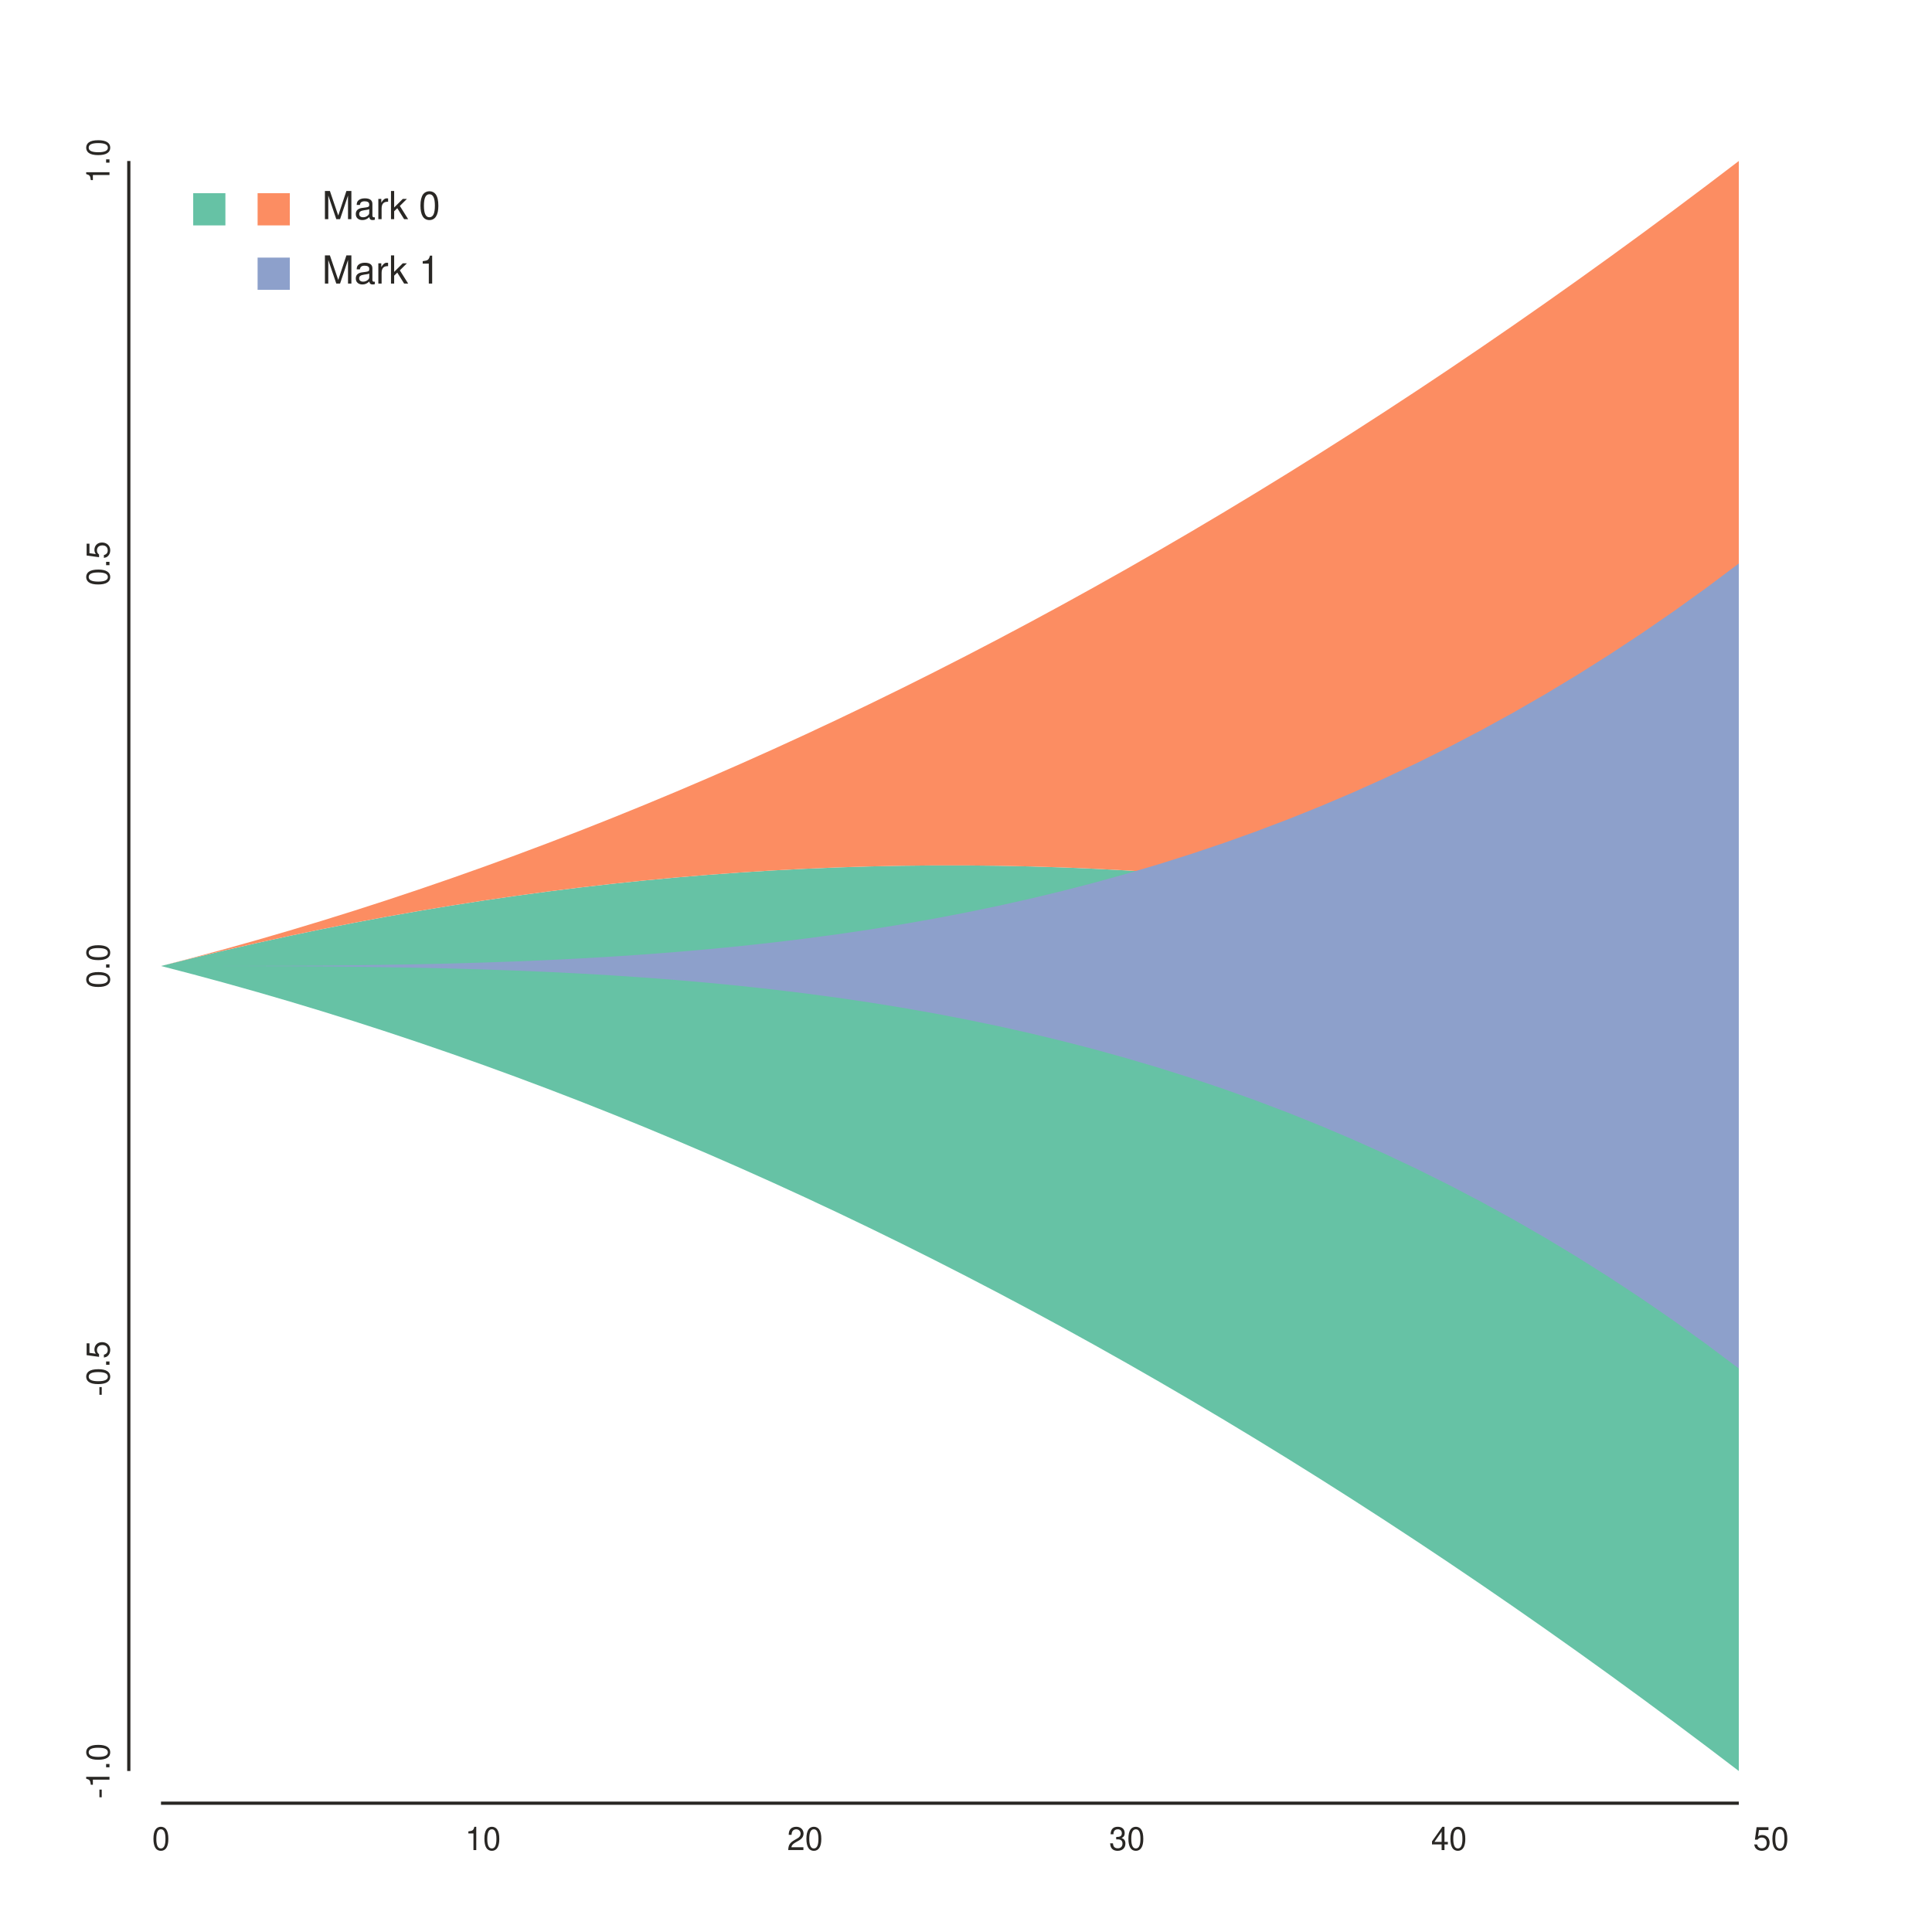
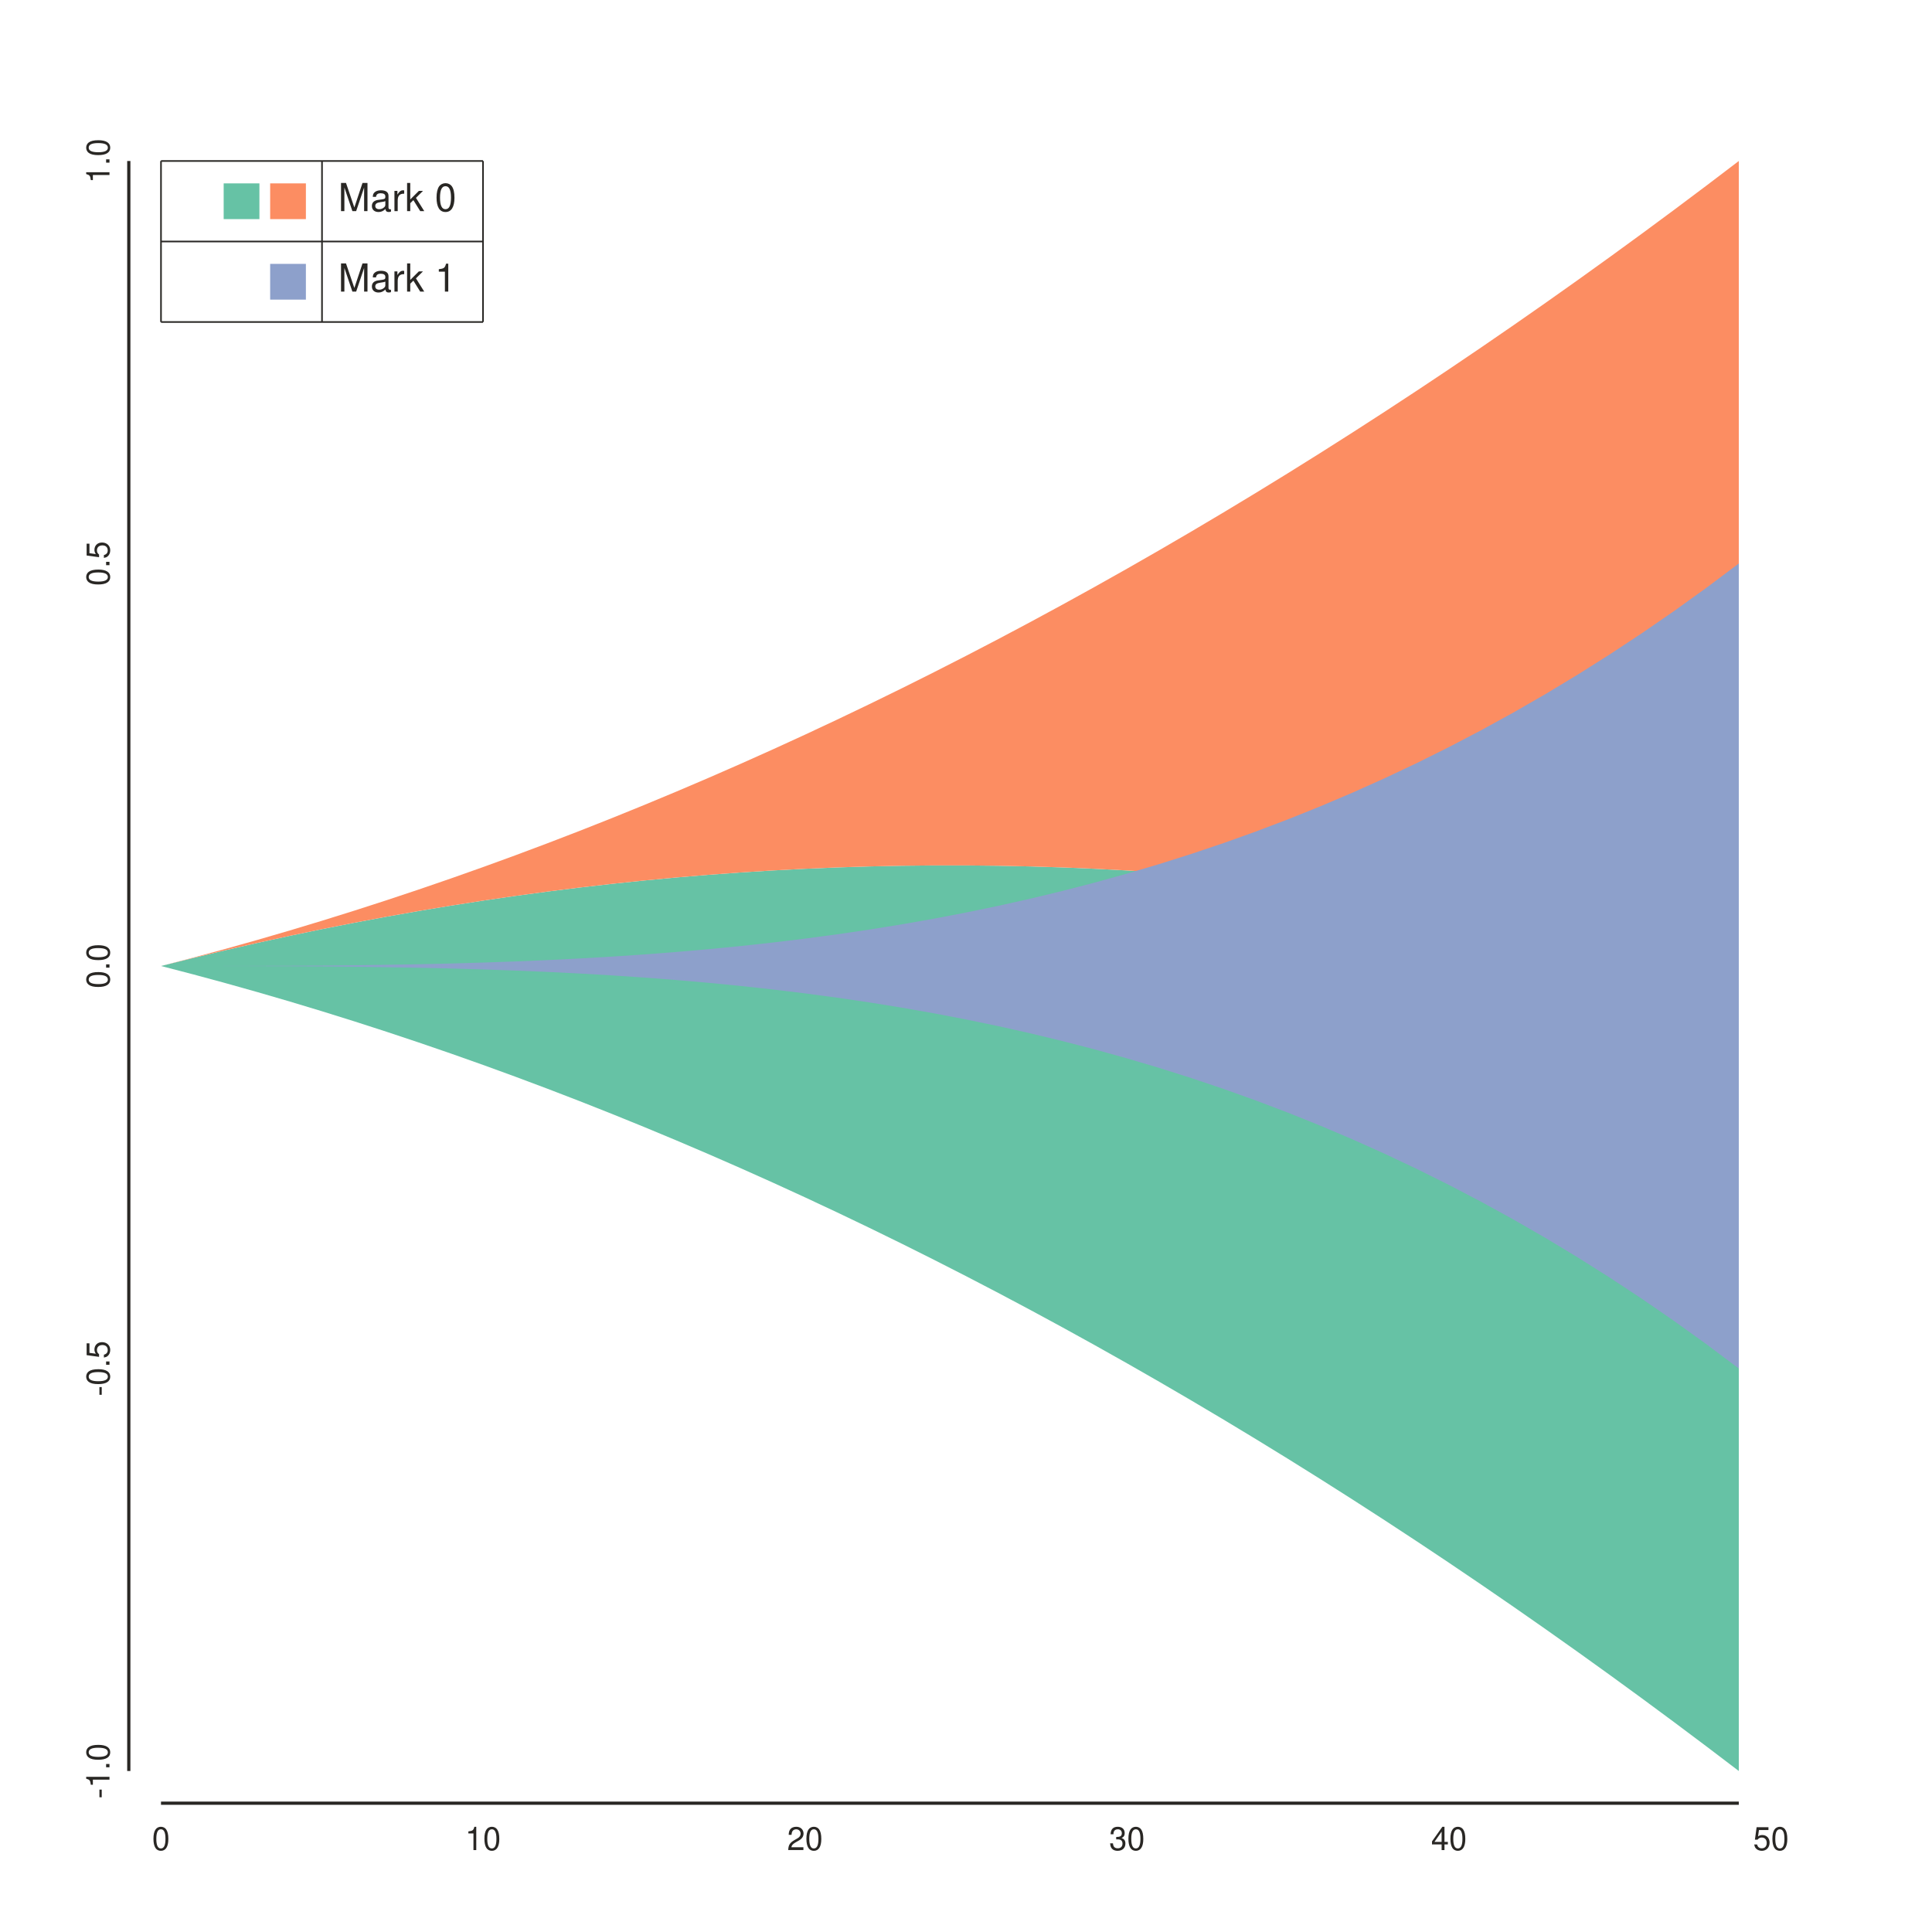
- <svg xmlns="http://www.w3.org/2000/svg" class="toyplot-canvas-Canvas" height="600px" id="t5a651d3bc6c3402080241bec1d92460d" preserveAspectRatio="xMidYMid meet" style="background-color:transparent;fill:rgb(16.1%,15.3%,14.1%);fill-opacity:1.0;font-family:Helvetica;font-size:12px;opacity:1.0;stroke:rgb(16.1%,15.3%,14.1%);stroke-opacity:1.0;stroke-width:1.0" viewBox="0 0 600 600" width="600px">
-   <g class="toyplot-coordinates-Cartesian" id="t4a988f9499af411ba65c8478925acfea">
-     <clipPath id="tba329f0ca48f457caf3fe06a83f50222">
+ <svg xmlns="http://www.w3.org/2000/svg" class="toyplot-canvas-Canvas" height="600px" id="t7785990986584b8ba01fb942bd5f221e" preserveAspectRatio="xMidYMid meet" style="background-color:transparent;fill:rgb(16.1%,15.3%,14.1%);fill-opacity:1.0;font-family:Helvetica;font-size:12px;opacity:1.0;stroke:rgb(16.1%,15.3%,14.1%);stroke-opacity:1.0;stroke-width:1.0" viewBox="0 0 600 600" width="600px">
+   <g class="toyplot-coordinates-Cartesian" id="tb43118e1a4684104bef024a6b3c0179c">
+     <clipPath id="t16cd3470dfa94814a75d94ebfc5a5765">
      <rect height="520.0" width="520.0" x="40.0" y="40.0" />
    </clipPath>
-     <g clip-path="url(#tba329f0ca48f457caf3fe06a83f50222)">
-       <g class="toyplot-mark-FillMagnitudes" id="t44358cabc62d4ab185d129133e2aaa70" style="stroke:none">
+     <g clip-path="url(#t16cd3470dfa94814a75d94ebfc5a5765)">
+       <g class="toyplot-mark-FillMagnitudes" id="t16c1950a962d40658e45a17c74471863" style="stroke:none">
        <polygon points="50.0,300.0 60.0,302.603 70.0,305.31 80.0,308.122 90.0,311.037 100.0,314.057 110.0,317.18 120,320.408 130.0,323.74 140.0,327.176 150.0,330.716 160.0,334.361 170.0,338.109 180.0,341.962 190,345.918 200.0,349.979 210.0,354.144 220.0,358.413 230.0,362.786 240.0,367.264 250.0,371.845 260.0,376.531 270.0,381.32 280.0,386.214 290.0,391.212 300.0,396.314 310.0,401.52 320.0,406.83 330,412.245 340.0,417.763 350.0,423.386 360.0,429.113 370.0,434.944 380.0,440.879 390.0,446.918 400.0,453.061 410.0,459.309 420.0,465.66 430.0,472.116 440.0,478.676 450.0,485.339 460.0,492.107 470.0,498.98 480.0,505.956 490.0,513.036 500.0,520.221 510.0,527.509 520.0,534.902 530.0,542.399 540.0,550.0 540.0,300.0 530.0,297.501 520.0,295.106 510.0,292.815 500.0,290.629 490.0,288.546 480.0,286.568 470.0,284.694 460.0,282.924 450.0,281.258 440.0,279.696 430.0,278.238 420.0,276.885 410.0,275.635 400.0,274.49 390.0,273.449 380.0,272.511 370.0,271.678 360.0,270.95 350.0,270.325 340.0,269.804 330,269.388 320.0,269.075 310.0,268.867 300.0,268.763 290.0,268.763 280.0,268.867 270.0,269.075 260.0,269.388 250.0,269.804 240.0,270.325 230.0,270.95 220.0,271.678 210.0,272.511 200.0,273.449 190,274.49 180.0,275.635 170.0,276.885 160.0,278.238 150.0,279.696 140.0,281.258 130.0,282.924 120,284.694 110.0,286.568 100.0,288.546 90.0,290.629 80.0,292.815 70.0,295.106 60.0,297.501 50.0,300.0" style="fill:rgb(40%,76.1%,64.7%);fill-opacity:1.0;opacity:1.0;stroke:none" />
        <polygon points="50.0,300.0 60.0,297.501 70.0,295.106 80.0,292.815 90.0,290.629 100.0,288.546 110.0,286.568 120,284.694 130.0,282.924 140.0,281.258 150.0,279.696 160.0,278.238 170.0,276.885 180.0,275.635 190,274.49 200.0,273.449 210.0,272.511 220.0,271.678 230.0,270.95 240.0,270.325 250.0,269.804 260.0,269.388 270.0,269.075 280.0,268.867 290.0,268.763 300.0,268.763 310.0,268.867 320.0,269.075 330,269.388 340.0,269.804 350.0,270.325 360.0,270.95 370.0,271.678 380.0,272.511 390.0,273.449 400.0,274.49 410.0,275.635 420.0,276.885 430.0,278.238 440.0,279.696 450.0,281.258 460.0,282.924 470.0,284.694 480.0,286.568 490.0,288.546 500.0,290.629 510.0,292.815 520.0,295.106 530.0,297.501 540.0,300.0 540.0,50.0 530.0,57.601 520.0,65.098 510.0,72.491 500.0,79.779 490.0,86.964 480.0,94.044 470.0,101.02 460.0,107.893 450.0,114.661 440.0,121.324 430.0,127.884 420.0,134.34 410.0,140.691 400.0,146.939 390.0,153.082 380.0,159.121 370.0,165.056 360.0,170.887 350.0,176.614 340.0,182.237 330,187.755 320.0,193.17 310.0,198.48 300.0,203.686 290.0,208.788 280.0,213.786 270.0,218.68 260.0,223.469 250.0,228.155 240.0,232.736 230.0,237.214 220.0,241.587 210.0,245.856 200.0,250.021 190,254.082 180.0,258.038 170.0,261.891 160.0,265.639 150.0,269.284 140.0,272.824 130.0,276.26 120,279.592 110.0,282.82 100.0,285.943 90.0,288.963 80.0,291.878 70.0,294.69 60.0,297.397 50.0,300.0" style="fill:rgb(98.8%,55.3%,38.4%);fill-opacity:1.0;opacity:1.0;stroke:none" />
      </g>
-       <g class="toyplot-mark-FillMagnitudes" id="ta2c5246823284cfcb668ebe8fb7ce9c6" style="stroke:none">
+       <g class="toyplot-mark-FillMagnitudes" id="te50a9ab7f66540089a4eebc330c29a11" style="stroke:none">
        <polygon points="50.0,300.0 60.0,300.001 70.0,300.008 80.0,300.029 90.0,300.068 100.0,300.133 110.0,300.229 120,300.364 130.0,300.544 140.0,300.775 150.0,301.062 160.0,301.414 170.0,301.836 180.0,302.334 190,302.915 200.0,303.586 210.0,304.352 220.0,305.22 230.0,306.196 240.0,307.288 250.0,308.5 260.0,309.84 270.0,311.313 280.0,312.927 290.0,314.688 300.0,316.601 310.0,318.674 320.0,320.913 330,323.324 340.0,325.913 350.0,328.687 360.0,331.652 370.0,334.815 380.0,338.182 390.0,341.76 400.0,345.554 410.0,349.571 420.0,353.818 430.0,358.301 440.0,363.025 450.0,367.999 460.0,373.227 470.0,378.717 480.0,384.475 490.0,390.507 500.0,396.819 510.0,403.418 520.0,410.31 530.0,417.502 540.0,425.0 540.0,175.0 530.0,182.498 520.0,189.69 510.0,196.582 500.0,203.181 490.0,209.493 480.0,215.525 470.0,221.283 460.0,226.773 450.0,232.001 440.0,236.975 430.0,241.699 420.0,246.182 410.0,250.429 400.0,254.446 390.0,258.24 380.0,261.818 370.0,265.185 360.0,268.348 350.0,271.313 340.0,274.087 330,276.676 320.0,279.087 310.0,281.326 300.0,283.399 290.0,285.312 280.0,287.073 270.0,288.687 260.0,290.16 250.0,291.5 240.0,292.712 230.0,293.804 220.0,294.78 210.0,295.648 200.0,296.414 190,297.085 180.0,297.666 170.0,298.164 160.0,298.586 150.0,298.938 140.0,299.225 130.0,299.456 120,299.636 110.0,299.771 100.0,299.867 90.0,299.932 80.0,299.971 70.0,299.992 60.0,299.999 50.0,300.0" style="fill:rgb(55.3%,62.7%,79.6%);fill-opacity:1.0;opacity:1.0;stroke:none" />
      </g>
    </g>
-     <g class="toyplot-coordinates-Axis" id="t64b3657afd174d11a637a8b1819d9680" transform="translate(50.0,550.0)translate(0,10.0)">
+     <g class="toyplot-coordinates-Axis" id="tac66545645e7410a9b7daebd65570d7d" transform="translate(50.0,550.0)translate(0,10.0)">
      <line style="" x1="0" x2="490.0" y1="0" y2="0" />
      <g>
        <g transform="translate(0.0,6)">
          <text style="fill:rgb(16.1%,15.3%,14.1%);fill-opacity:1.0;font-family:helvetica;font-size:10.0;font-weight:normal;stroke:none;vertical-align:baseline;white-space:pre" x="-2.78" y="8.555">0</text>
        </g>
        <g transform="translate(100.0,6)">
          <text style="fill:rgb(16.1%,15.3%,14.1%);fill-opacity:1.0;font-family:helvetica;font-size:10.0;font-weight:normal;stroke:none;vertical-align:baseline;white-space:pre" x="-5.56" y="8.555">10</text>
        </g>
        <g transform="translate(200.0,6)">
          <text style="fill:rgb(16.1%,15.3%,14.1%);fill-opacity:1.0;font-family:helvetica;font-size:10.0;font-weight:normal;stroke:none;vertical-align:baseline;white-space:pre" x="-5.56" y="8.555">20</text>
        </g>
        <g transform="translate(300.0,6)">
          <text style="fill:rgb(16.1%,15.3%,14.1%);fill-opacity:1.0;font-family:helvetica;font-size:10.0;font-weight:normal;stroke:none;vertical-align:baseline;white-space:pre" x="-5.56" y="8.555">30</text>
        </g>
        <g transform="translate(400.0,6)">
          <text style="fill:rgb(16.1%,15.3%,14.1%);fill-opacity:1.0;font-family:helvetica;font-size:10.0;font-weight:normal;stroke:none;vertical-align:baseline;white-space:pre" x="-5.56" y="8.555">40</text>
        </g>
        <g transform="translate(500.0,6)">
          <text style="fill:rgb(16.1%,15.3%,14.1%);fill-opacity:1.0;font-family:helvetica;font-size:10.0;font-weight:normal;stroke:none;vertical-align:baseline;white-space:pre" x="-5.56" y="8.555">50</text>
        </g>
      </g>
      <g class="toyplot-coordinates-Axis-coordinates" style="visibility:hidden" transform="">
        <line style="stroke:rgb(43.9%,50.2%,56.5%);stroke-opacity:1.0;stroke-width:1.0" x1="0" x2="0" y1="-3.0" y2="4.5" />
        <text style="alignment-baseline:alphabetic;fill:rgb(43.9%,50.2%,56.5%);fill-opacity:1.0;font-size:10px;font-weight:normal;stroke:none;text-anchor:middle" x="0" y="-6" />
      </g>
    </g>
-     <g class="toyplot-coordinates-Axis" id="tc76d587a10304ed2bddba1cde5e03b44" transform="translate(50.0,550.0)rotate(-90.0)translate(0,-10.0)">
+     <g class="toyplot-coordinates-Axis" id="tf456f87315dc48c49476d0de044c34ad" transform="translate(50.0,550.0)rotate(-90.0)translate(0,-10.0)">
      <line style="" x1="0" x2="500.0" y1="0" y2="0" />
      <g>
        <g transform="translate(0.0,-6)">
          <text style="fill:rgb(16.1%,15.3%,14.1%);fill-opacity:1.0;font-family:helvetica;font-size:10.0;font-weight:normal;stroke:none;vertical-align:baseline;white-space:pre" x="-8.615" y="-4.4408920985e-16">-1.0</text>
        </g>
        <g transform="translate(125.0,-6)">
          <text style="fill:rgb(16.1%,15.3%,14.1%);fill-opacity:1.0;font-family:helvetica;font-size:10.0;font-weight:normal;stroke:none;vertical-align:baseline;white-space:pre" x="-8.615" y="-4.4408920985e-16">-0.5</text>
        </g>
        <g transform="translate(250.0,-6)">
          <text style="fill:rgb(16.1%,15.3%,14.1%);fill-opacity:1.0;font-family:helvetica;font-size:10.0;font-weight:normal;stroke:none;vertical-align:baseline;white-space:pre" x="-6.95" y="-4.4408920985e-16">0.0</text>
        </g>
        <g transform="translate(375.0,-6)">
          <text style="fill:rgb(16.1%,15.3%,14.1%);fill-opacity:1.0;font-family:helvetica;font-size:10.0;font-weight:normal;stroke:none;vertical-align:baseline;white-space:pre" x="-6.95" y="-4.4408920985e-16">0.5</text>
        </g>
        <g transform="translate(500.0,-6)">
          <text style="fill:rgb(16.1%,15.3%,14.1%);fill-opacity:1.0;font-family:helvetica;font-size:10.0;font-weight:normal;stroke:none;vertical-align:baseline;white-space:pre" x="-6.95" y="-4.4408920985e-16">1.0</text>
        </g>
      </g>
      <g class="toyplot-coordinates-Axis-coordinates" style="visibility:hidden" transform="">
        <line style="stroke:rgb(43.9%,50.2%,56.5%);stroke-opacity:1.0;stroke-width:1.0" x1="0" x2="0" y1="3.0" y2="-4.5" />
        <text style="alignment-baseline:hanging;fill:rgb(43.9%,50.2%,56.5%);fill-opacity:1.0;font-size:10px;font-weight:normal;stroke:none;text-anchor:middle" x="0" y="6" />
      </g>
    </g>
  </g>
-   <rect class="toyplot-mark-Legend" height="50.0" id="t3b7c1798fe774abaacb0479a9b05fc21" style="fill:none;stroke:none" width="50.0" x="50.0" y="50.0" />
-   <g style="fill:rgb(40%,76.1%,64.7%);fill-opacity:1.0;stroke:none">
-     <rect height="10.0" transform="rotate(0, 65.0, 65.0)" width="10.0" x="60.0" y="60.0" />
-   </g>
-   <g style="fill:rgb(98.8%,55.3%,38.4%);fill-opacity:1.0;stroke:none">
-     <rect height="10.0" transform="rotate(0, 85.0, 65.0)" width="10.0" x="80.0" y="60.0" />
-   </g>
-   <g transform="translate(100.0,65.0)">
-     <text style="fill:rgb(16.1%,15.3%,14.1%);fill-opacity:1.0;font-family:helvetica;font-size:12.0;font-weight:normal;stroke:none;vertical-align:baseline;white-space:pre" x="0" y="3.066">Mark 0</text>
-   </g>
-   <g style="fill:rgb(55.3%,62.7%,79.6%);fill-opacity:1.0;stroke:none">
-     <rect height="10.0" transform="rotate(0, 85.0, 85.0)" width="10.0" x="80.0" y="80.0" />
-   </g>
-   <g transform="translate(100.0,85.0)">
-     <text style="fill:rgb(16.1%,15.3%,14.1%);fill-opacity:1.0;font-family:helvetica;font-size:12.0;font-weight:normal;stroke:none;vertical-align:baseline;white-space:pre" x="0" y="3.066">Mark 1</text>
+   <g class="toyplot-coordinates-Table" id="t6a838a444c6145569cec0807ed71496d">
+     <g transform="translate(95.0,62.5)">
+       <g style="fill:rgb(40%,76.1%,64.7%);fill-opacity:1.0;stroke:none">
+         <rect height="11.1" transform="rotate(0, -19.986, -4.4408920985006262e-16)" width="11.1" x="-25.536" y="-5.55" />
+       </g>
+       <text style="fill:rgb(16.1%,15.3%,14.1%);fill-opacity:1.0;font-family:helvetica;font-size:12.0;font-weight:normal;stroke:none;vertical-align:baseline;white-space:pre" x="-14.436" y="3.066"> </text>
+       <g style="fill:rgb(98.8%,55.3%,38.4%);fill-opacity:1.0;stroke:none">
+         <rect height="11.1" transform="rotate(0, -5.55, -4.4408920985006262e-16)" width="11.1" x="-11.1" y="-5.55" />
+       </g>
+     </g>
+     <g transform="translate(105.0,62.5)">
+       <text style="fill:rgb(16.1%,15.3%,14.1%);fill-opacity:1.0;font-family:helvetica;font-size:12.0;font-weight:normal;stroke:none;vertical-align:baseline;white-space:pre" x="0" y="3.066">Mark 0</text>
+     </g>
+     <g transform="translate(95.0,87.5)">
+       <g style="fill:rgb(55.3%,62.7%,79.6%);fill-opacity:1.0;stroke:none">
+         <rect height="11.1" transform="rotate(0, -5.55, -4.4408920985006262e-16)" width="11.1" x="-11.1" y="-5.55" />
+       </g>
+     </g>
+     <g transform="translate(105.0,87.5)">
+       <text style="fill:rgb(16.1%,15.3%,14.1%);fill-opacity:1.0;font-family:helvetica;font-size:12.0;font-weight:normal;stroke:none;vertical-align:baseline;white-space:pre" x="0" y="3.066">Mark 1</text>
+     </g>
+     <line style="stroke:rgb(16.1%,15.3%,14.1%);stroke-opacity:1.0;stroke-width:0.5" x1="50.0" x2="150.0" y1="50.0" y2="50.0" />
+     <line style="stroke:rgb(16.1%,15.3%,14.1%);stroke-opacity:1.0;stroke-width:0.5" x1="50.0" x2="150.0" y1="75.0" y2="75.0" />
+     <line style="stroke:rgb(16.1%,15.3%,14.1%);stroke-opacity:1.0;stroke-width:0.5" x1="50.0" x2="150.0" y1="100.0" y2="100.0" />
+     <line style="stroke:rgb(16.1%,15.3%,14.1%);stroke-opacity:1.0;stroke-width:0.5" x1="50.0" x2="50.0" y1="50.0" y2="100.0" />
+     <line style="stroke:rgb(16.1%,15.3%,14.1%);stroke-opacity:1.0;stroke-width:0.5" x1="100.0" x2="100.0" y1="50.0" y2="100.0" />
+     <line style="stroke:rgb(16.1%,15.3%,14.1%);stroke-opacity:1.0;stroke-width:0.5" x1="150.0" x2="150.0" y1="50.0" y2="100.0" />
  </g>
</svg>
